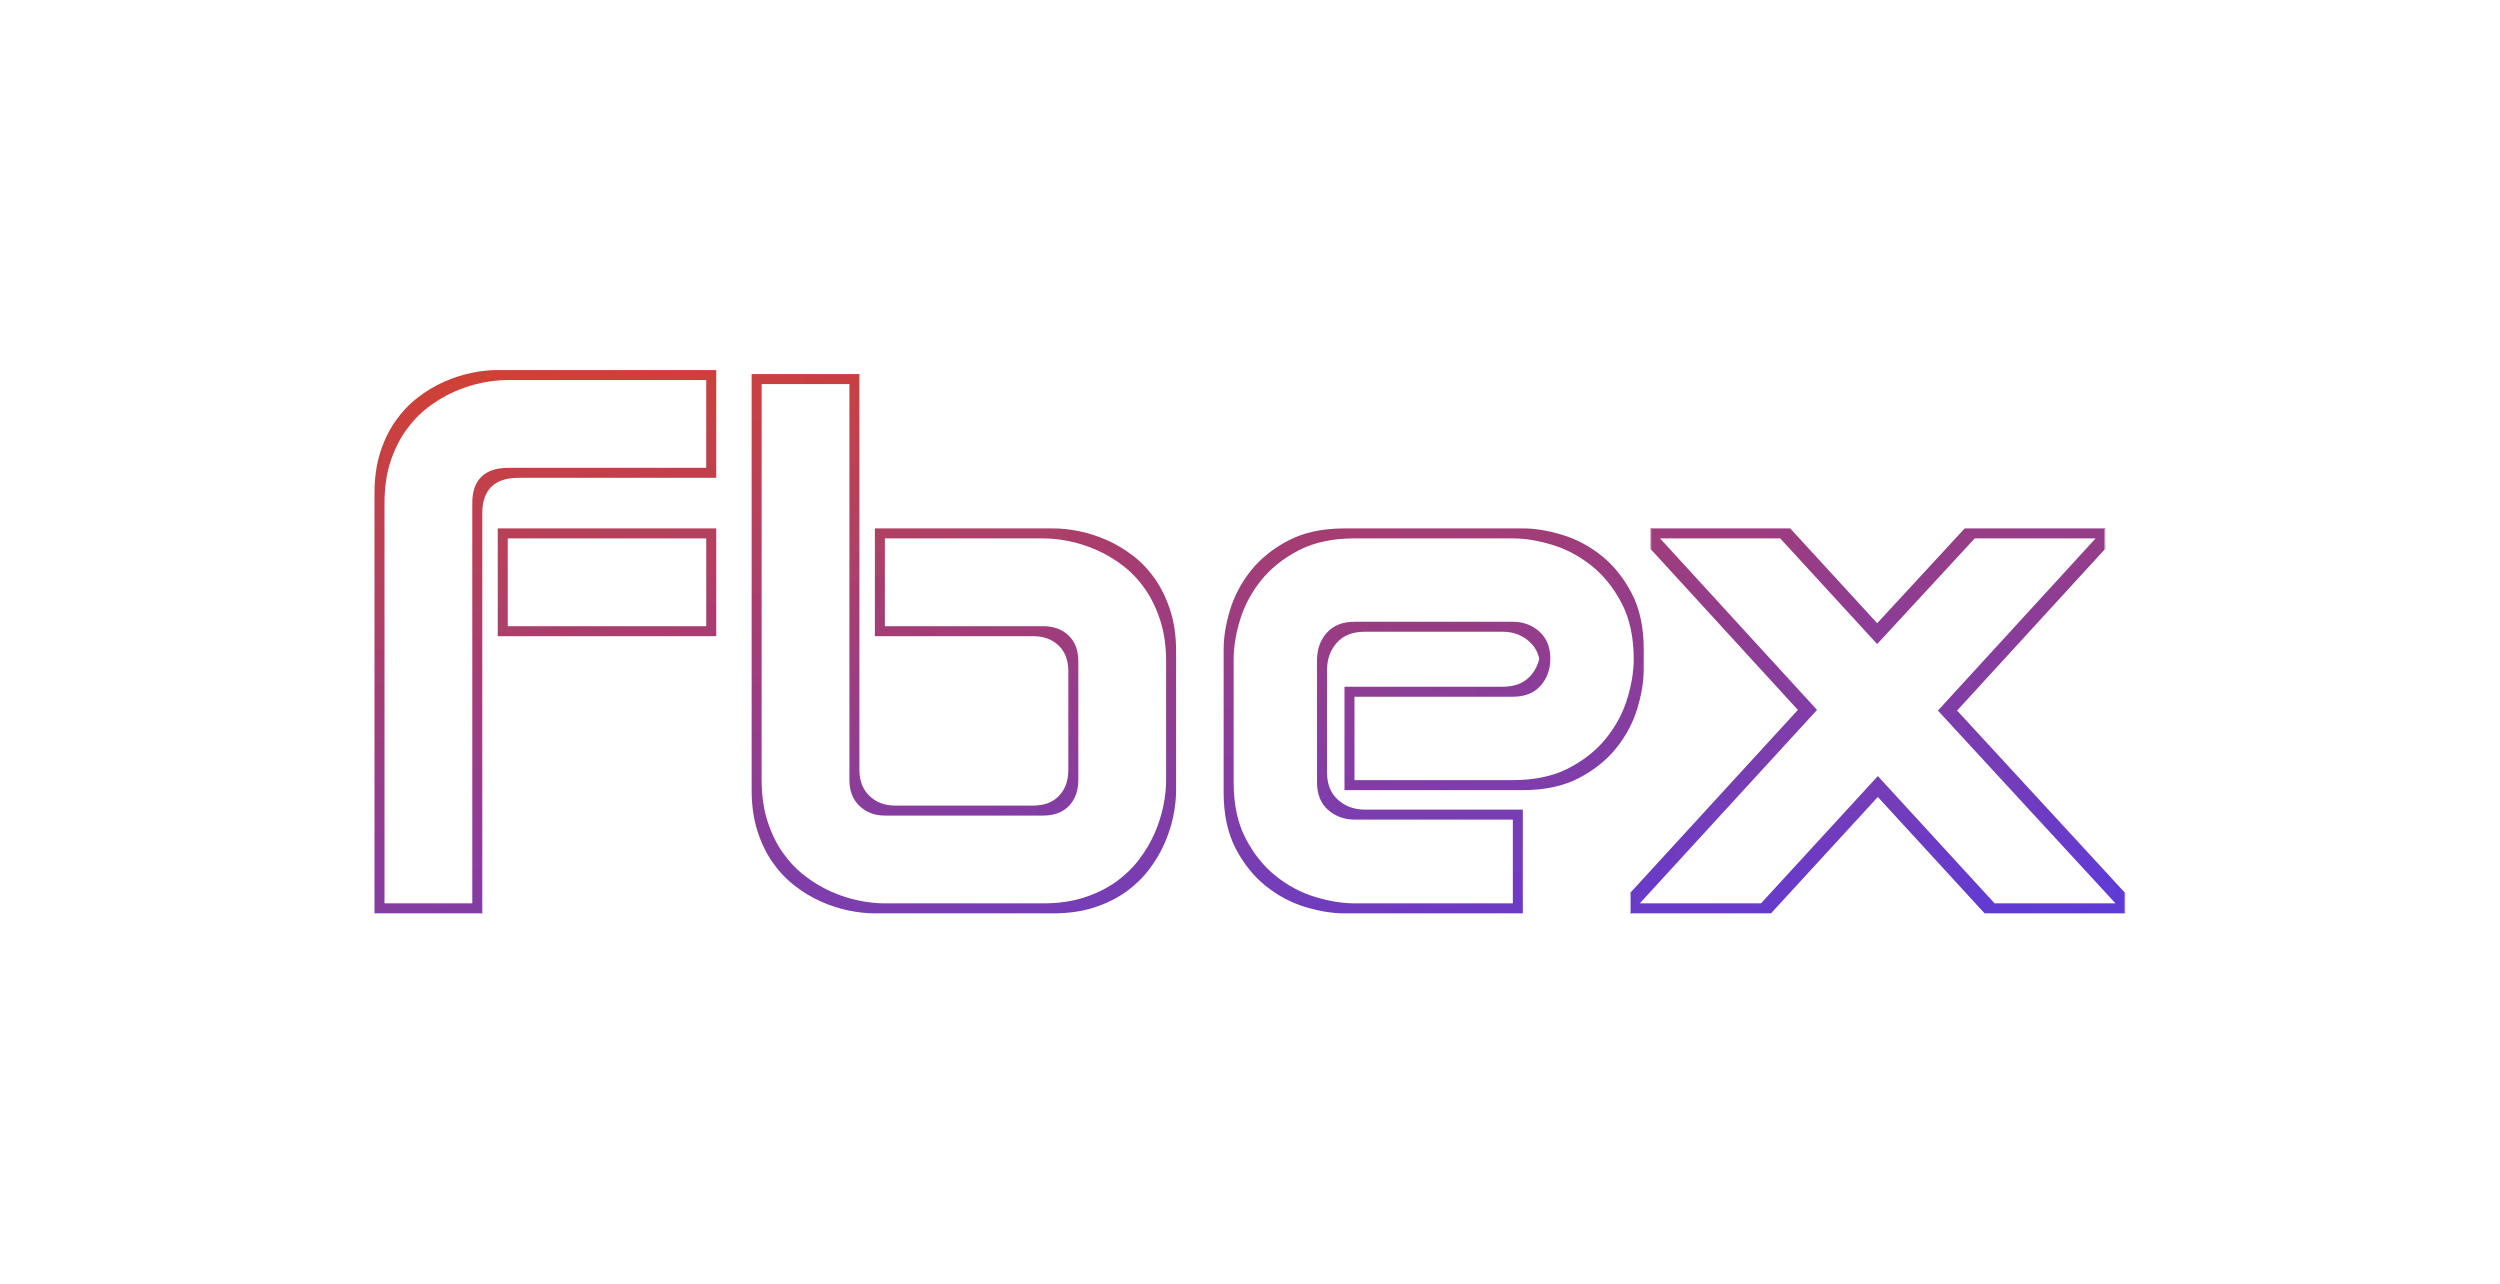
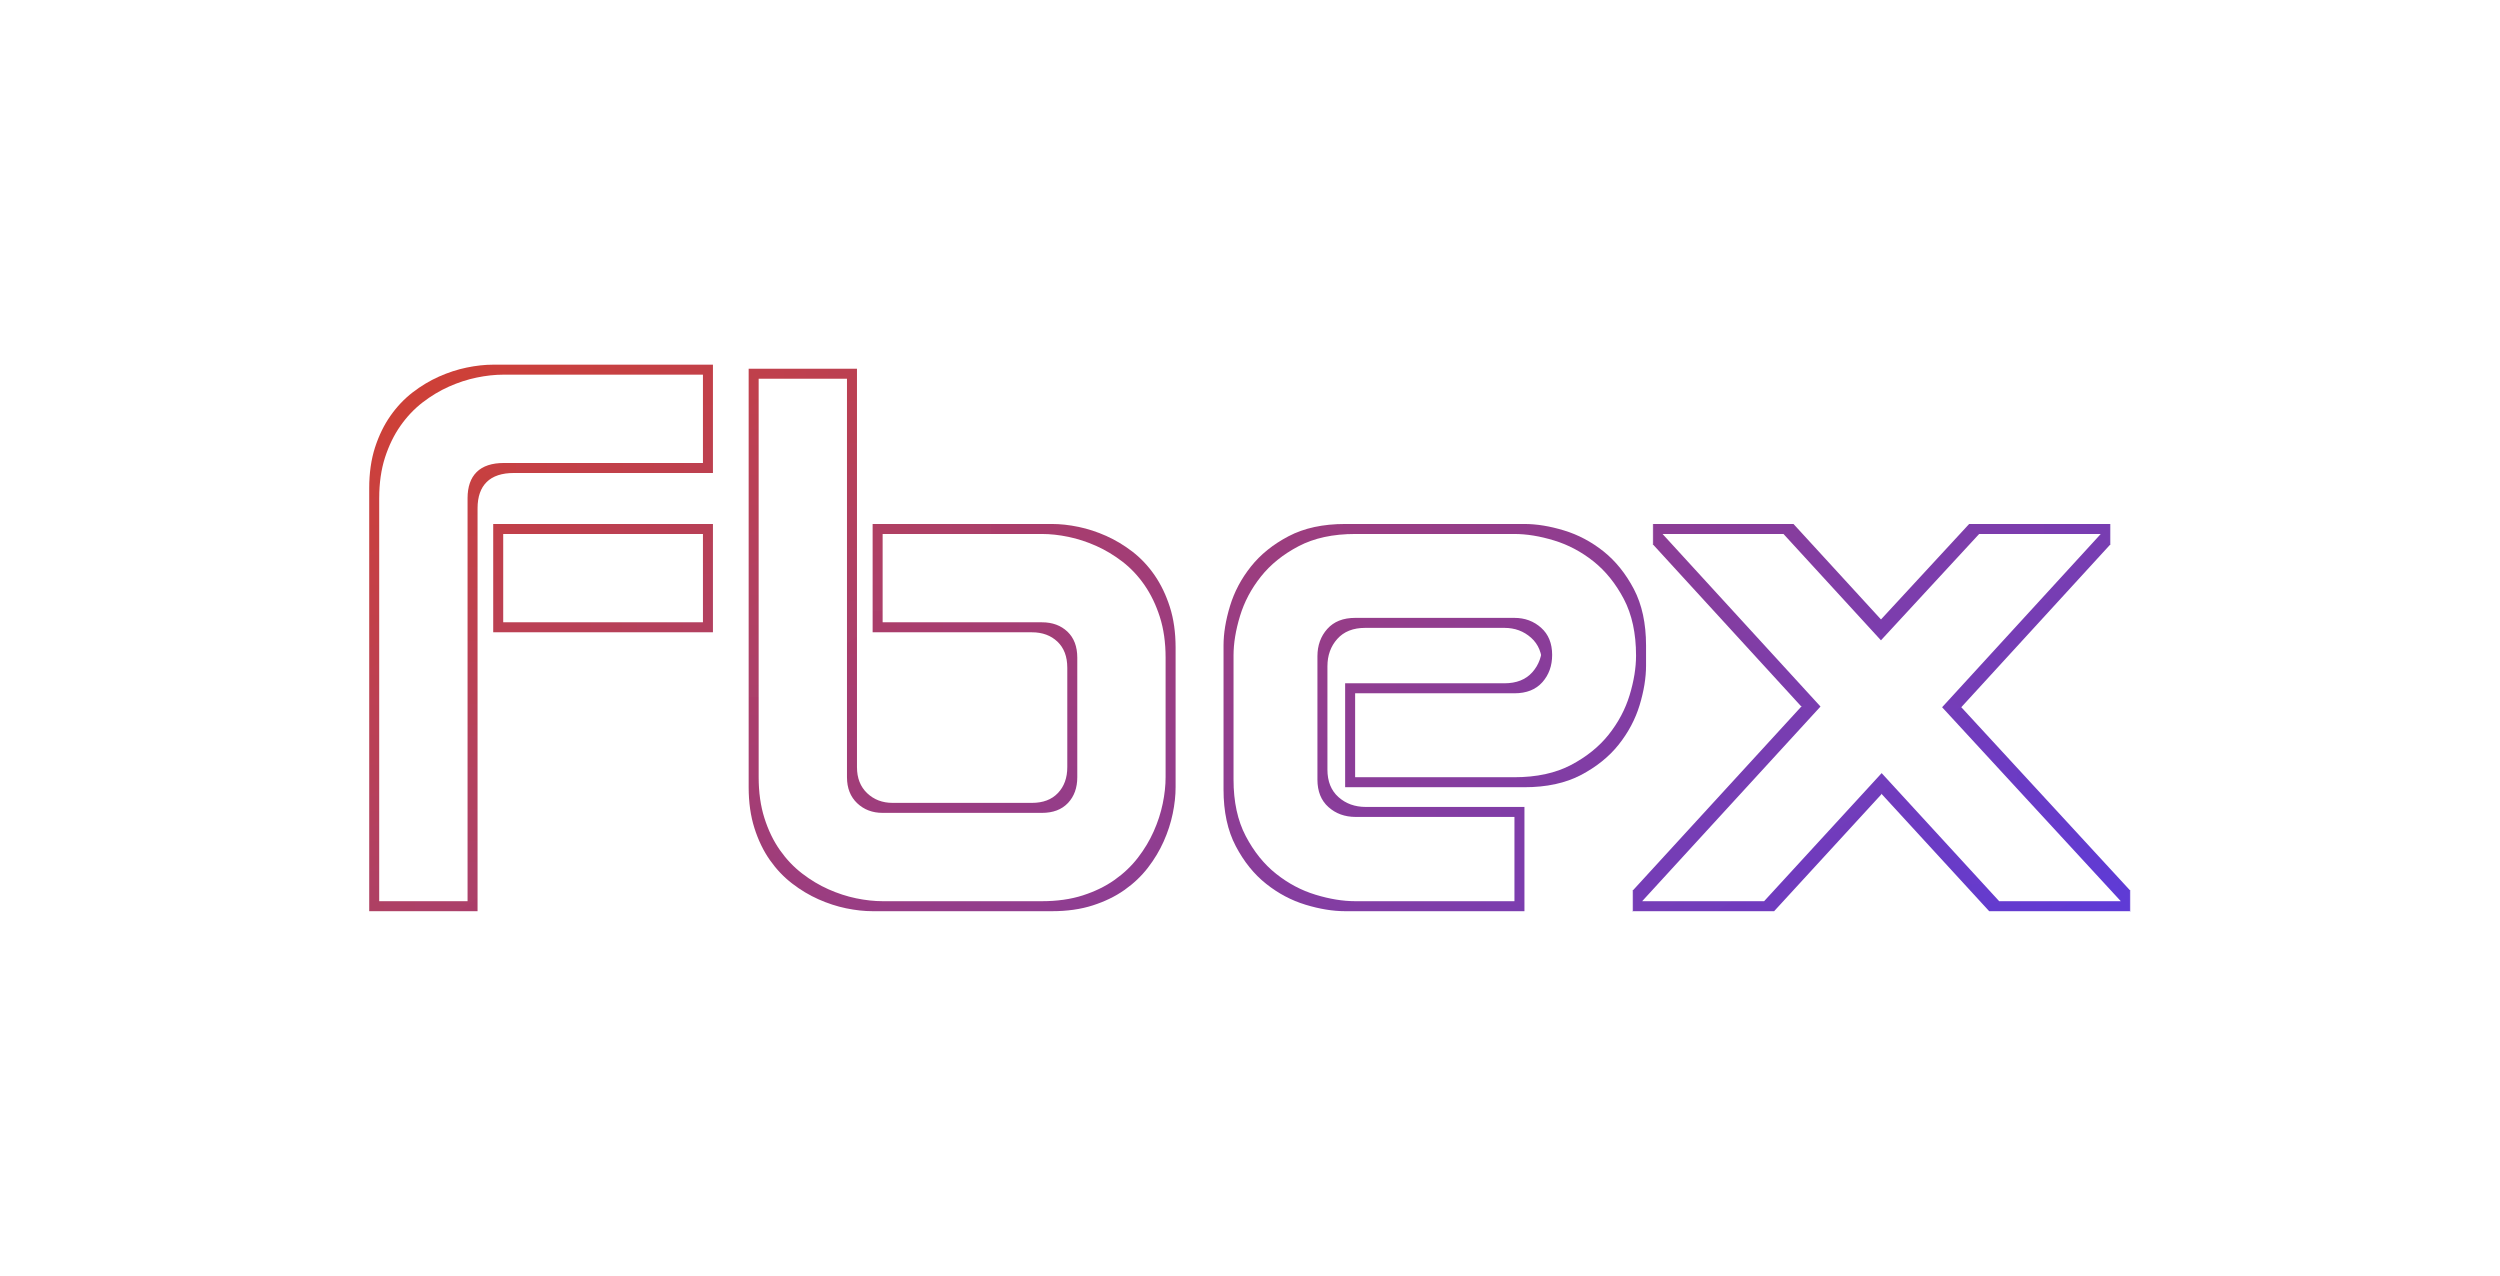
- <svg xmlns="http://www.w3.org/2000/svg" width="592.953px" height="304.4px" viewBox="-46.477 -77.2 592.953 304.4" style="background: rgba(0, 0, 0, 0);" preserveAspectRatio="xMidYMid">
+ <svg xmlns="http://www.w3.org/2000/svg" width="718.728px" height="366.8px" viewBox="-109.364 -108.4 718.728 366.8" style="background: rgba(0, 0, 0, 0);" preserveAspectRatio="xMidYMid">
  <defs>
-     <linearGradient id="editing-outline-gradient" x1="0.062" x2="0.938" y1="-0.399" y2="1.399">
+     <linearGradient id="editing-outline-gradient" x1="-0.414" x2="1.414" y1="0.093" y2="0.907">
      <stop offset="0" stop-color="#ee4208" />
      <stop offset="1" stop-color="#4139ff" />
    </linearGradient>
    <filter id="editing-outline" x="-100%" y="-100%" width="300%" height="300%">
-       <feMorphology in="SourceGraphic" operator="dilate" radius="3" result="outline" />
+       <feMorphology in="SourceGraphic" operator="dilate" radius="6" result="outline" />
      <feComposite operator="out" in="outline" in2="SourceAlpha" />
    </filter>
  </defs>
  <g filter="url(#editing-outline)">
-     <g transform="translate(34.62998, 137.06)">
-       <path d="M86.40-86.56L86.40-65.74L39.32-65.74L39.32-86.56L86.40-86.56ZM86.40-124.12L86.40-103.30L39.48-103.30L39.48-103.30Q35.23-103.30 33.07-101.18L33.07-101.18L33.07-101.18Q30.91-99.06 30.91-94.97L30.91-94.97L30.91 0L10.09 0L10.09-94.97L10.09-94.97Q10.09-100.34 11.45-104.58L11.45-104.58L11.45-104.58Q12.81-108.83 15.09-112.07L15.09-112.07L15.09-112.07Q17.38-115.31 20.34-117.59L20.34-117.59L20.34-117.59Q23.30-119.88 26.55-121.32L26.55-121.32L26.55-121.32Q29.79-122.76 33.07-123.44L33.07-123.44L33.07-123.44Q36.36-124.12 39.32-124.12L39.32-124.12L86.40-124.12ZM195.47-57.42L195.47-29.23L195.47-29.23Q195.47-26.27 194.79-22.98L194.79-22.98L194.79-22.98Q194.11-19.70 192.67-16.46L192.67-16.46L192.67-16.46Q191.23-13.21 188.94-10.25L188.94-10.25L188.94-10.25Q186.66-7.29 183.42-5.00L183.42-5.00L183.42-5.00Q180.18-2.72 175.93-1.36L175.93-1.36L175.93-1.36Q171.69 0 166.32 0L166.32 0L128.77 0L128.77 0Q125.80 0 122.52-0.68L122.52-0.68L122.52-0.68Q119.24-1.36 115.99-2.80L115.99-2.80L115.99-2.80Q112.75-4.24 109.79-6.53L109.79-6.53L109.79-6.53Q106.82-8.81 104.54-12.05L104.54-12.05L104.54-12.05Q102.26-15.29 100.90-19.58L100.90-19.58L100.90-19.58Q99.54-23.86 99.54-29.23L99.54-29.23L99.54-123.16L120.36-123.16L120.36-29.23L120.36-29.23Q120.36-25.38 122.76-23.10L122.76-23.10L122.76-23.10Q125.16-20.82 128.77-20.82L128.77-20.82L166.32-20.82L166.32-20.82Q170.25-20.82 172.45-23.14L172.45-23.14L172.45-23.14Q174.65-25.46 174.65-29.23L174.65-29.23L174.65-57.42L174.65-57.42Q174.65-61.34 172.33-63.54L172.33-63.54L172.33-63.54Q170.01-65.74 166.32-65.74L166.32-65.74L128.77-65.74L128.77-86.56L166.32-86.56L166.32-86.56Q169.29-86.56 172.57-85.88L172.57-85.88L172.57-85.88Q175.85-85.20 179.09-83.76L179.09-83.76L179.09-83.76Q182.34-82.32 185.30-80.04L185.30-80.04L185.30-80.04Q188.26-77.76 190.51-74.51L190.51-74.51L190.51-74.51Q192.75-71.27 194.11-67.03L194.11-67.03L194.11-67.03Q195.47-62.78 195.47-57.42L195.47-57.42ZM306.38-57.90L306.38-57.90L306.38-57.90Q306.38-53.57 304.86-48.57L304.86-48.57L304.86-48.57Q303.34-43.56 299.93-39.28L299.93-39.28L299.93-39.28Q296.53-34.99 291.04-32.11L291.04-32.11L291.04-32.11Q285.56-29.23 277.71-29.23L277.71-29.23L240.15-29.23L240.15-49.01L277.71-49.01L277.71-49.01Q281.96-49.01 284.28-51.61L284.28-51.61L284.28-51.61Q286.60-54.21 286.60-58.06L286.60-58.06L286.60-58.06Q286.60-62.14 284.00-64.46L284.00-64.46L284.00-64.46Q281.39-66.79 277.71-66.79L277.71-66.79L240.15-66.79L240.15-66.79Q235.91-66.79 233.59-64.18L233.59-64.18L233.59-64.18Q231.27-61.58 231.27-57.74L231.27-57.74L231.27-28.67L231.27-28.67Q231.27-24.50 233.87-22.18L233.87-22.18L233.87-22.18Q236.47-19.86 240.31-19.86L240.31-19.86L277.71-19.86L277.71 0L240.15 0L240.15 0Q235.83 0 230.83-1.52L230.83-1.52L230.83-1.52Q225.82-3.04 221.54-6.45L221.54-6.45L221.54-6.45Q217.25-9.85 214.37-15.33L214.37-15.33L214.37-15.33Q211.49-20.82 211.49-28.67L211.49-28.67L211.49-57.90L211.49-57.90Q211.49-62.22 213.01-67.23L213.01-67.23L213.01-67.23Q214.53-72.23 217.93-76.51L217.93-76.51L217.93-76.51Q221.34-80.80 226.82-83.68L226.82-83.68L226.82-83.68Q232.31-86.56 240.15-86.56L240.15-86.56L277.71-86.56L277.71-86.56Q282.04-86.56 287.04-85.04L287.04-85.04L287.04-85.04Q292.04-83.52 296.33-80.12L296.33-80.12L296.33-80.12Q300.61-76.71 303.50-71.23L303.50-71.23L303.50-71.23Q306.38-65.74 306.38-57.90ZM387.26-86.56L415.93-86.56L378.53-45.72L420.65 0L391.98 0L364.28-30.19L336.57 0L307.82 0L349.86-45.88L312.63-86.56L341.13-86.56L364.12-61.50L387.26-86.56Z" fill="url(#editing-outline-gradient)" />
+     <g transform="translate(-12.64501, 150.685)">
+       <path d="M105.37-105.57L105.37-80.18L47.95-80.18L47.95-105.57L105.37-105.57ZM105.37-151.37L105.37-125.98L48.14-125.98L48.14-125.98Q42.97-125.98 40.33-123.39L40.33-123.39L40.33-123.39Q37.70-120.80 37.70-115.82L37.70-115.82L37.70 0L12.30 0L12.30-115.82L12.30-115.82Q12.30-122.36 13.96-127.54L13.96-127.54L13.96-127.54Q15.63-132.71 18.41-136.67L18.41-136.67L18.41-136.67Q21.19-140.63 24.80-143.41L24.80-143.41L24.80-143.41Q28.42-146.19 32.37-147.95L32.37-147.95L32.37-147.95Q36.33-149.71 40.33-150.54L40.33-150.54L40.33-150.54Q44.34-151.37 47.95-151.37L47.95-151.37L105.37-151.37ZM238.38-70.02L238.38-35.64L238.38-35.64Q238.38-32.03 237.55-28.03L237.55-28.03L237.55-28.03Q236.72-24.02 234.96-20.07L234.96-20.07L234.96-20.07Q233.20-16.11 230.42-12.50L230.42-12.50L230.42-12.50Q227.64-8.89 223.68-6.10L223.68-6.10L223.68-6.10Q219.73-3.32 214.55-1.66L214.55-1.66L214.55-1.66Q209.38 0 202.83 0L202.83 0L157.03 0L157.03 0Q153.42 0 149.41-0.83L149.41-0.83L149.41-0.83Q145.41-1.66 141.46-3.42L141.46-3.42L141.46-3.42Q137.50-5.18 133.89-7.96L133.89-7.96L133.89-7.96Q130.27-10.74 127.49-14.70L127.49-14.70L127.49-14.70Q124.71-18.65 123.05-23.88L123.05-23.88L123.05-23.88Q121.39-29.10 121.39-35.64L121.39-35.64L121.39-150.20L146.78-150.20L146.78-35.64L146.78-35.64Q146.78-30.96 149.71-28.17L149.71-28.17L149.71-28.17Q152.64-25.39 157.03-25.39L157.03-25.39L202.83-25.39L202.83-25.39Q207.62-25.39 210.30-28.22L210.30-28.22L210.30-28.22Q212.99-31.05 212.99-35.64L212.99-35.64L212.99-70.02L212.99-70.02Q212.99-74.80 210.16-77.49L210.16-77.49L210.16-77.49Q207.32-80.18 202.83-80.18L202.83-80.18L157.03-80.18L157.03-105.57L202.83-105.57L202.83-105.57Q206.45-105.57 210.45-104.74L210.45-104.74L210.45-104.74Q214.45-103.91 218.41-102.15L218.41-102.15L218.41-102.15Q222.36-100.39 225.98-97.61L225.98-97.61L225.98-97.61Q229.59-94.82 232.32-90.87L232.32-90.87L232.32-90.87Q235.06-86.91 236.72-81.74L236.72-81.74L236.72-81.74Q238.38-76.56 238.38-70.02L238.38-70.02ZM373.63-70.61L373.63-70.61L373.63-70.61Q373.63-65.33 371.78-59.23L371.78-59.23L371.78-59.23Q369.92-53.13 365.77-47.90L365.77-47.90L365.77-47.90Q361.62-42.68 354.93-39.16L354.93-39.16L354.93-39.16Q348.24-35.64 338.67-35.64L338.67-35.64L292.87-35.64L292.87-59.77L338.67-59.77L338.67-59.77Q343.85-59.77 346.68-62.94L346.68-62.94L346.68-62.94Q349.51-66.11 349.51-70.80L349.51-70.80L349.51-70.80Q349.51-75.78 346.34-78.61L346.34-78.61L346.34-78.61Q343.16-81.45 338.67-81.45L338.67-81.45L292.87-81.45L292.87-81.45Q287.70-81.45 284.86-78.27L284.86-78.27L284.86-78.27Q282.03-75.10 282.03-70.41L282.03-70.41L282.03-34.96L282.03-34.96Q282.03-29.88 285.21-27.05L285.21-27.05L285.21-27.05Q288.38-24.22 293.07-24.22L293.07-24.22L338.67-24.22L338.67 0L292.87 0L292.87 0Q287.60 0 281.49-1.86L281.49-1.86L281.49-1.86Q275.39-3.71 270.17-7.86L270.17-7.86L270.17-7.86Q264.94-12.01 261.43-18.70L261.43-18.70L261.43-18.70Q257.91-25.39 257.91-34.96L257.91-34.96L257.91-70.61L257.91-70.61Q257.91-75.88 259.77-81.98L259.77-81.98L259.77-81.98Q261.62-88.09 265.77-93.31L265.77-93.31L265.77-93.31Q269.92-98.54 276.61-102.05L276.61-102.05L276.61-102.05Q283.30-105.57 292.87-105.57L292.87-105.57L338.67-105.57L338.67-105.57Q343.95-105.57 350.05-103.71L350.05-103.71L350.05-103.71Q356.15-101.86 361.38-97.71L361.38-97.71L361.38-97.71Q366.60-93.55 370.12-86.87L370.12-86.87L370.12-86.87Q373.63-80.18 373.63-70.61ZM472.27-105.57L507.23-105.57L461.62-55.76L512.99 0L478.03 0L444.24-36.82L410.45 0L375.39 0L426.66-55.96L381.25-105.57L416.02-105.57L444.04-75L472.27-105.57Z" fill="url(#editing-outline-gradient)" />
    </g>
  </g>
  <style>text {
  font-size: 64px;
  font-family: Arial Black;
  dominant-baseline: central;
  text-anchor: middle;
}</style>
</svg>
